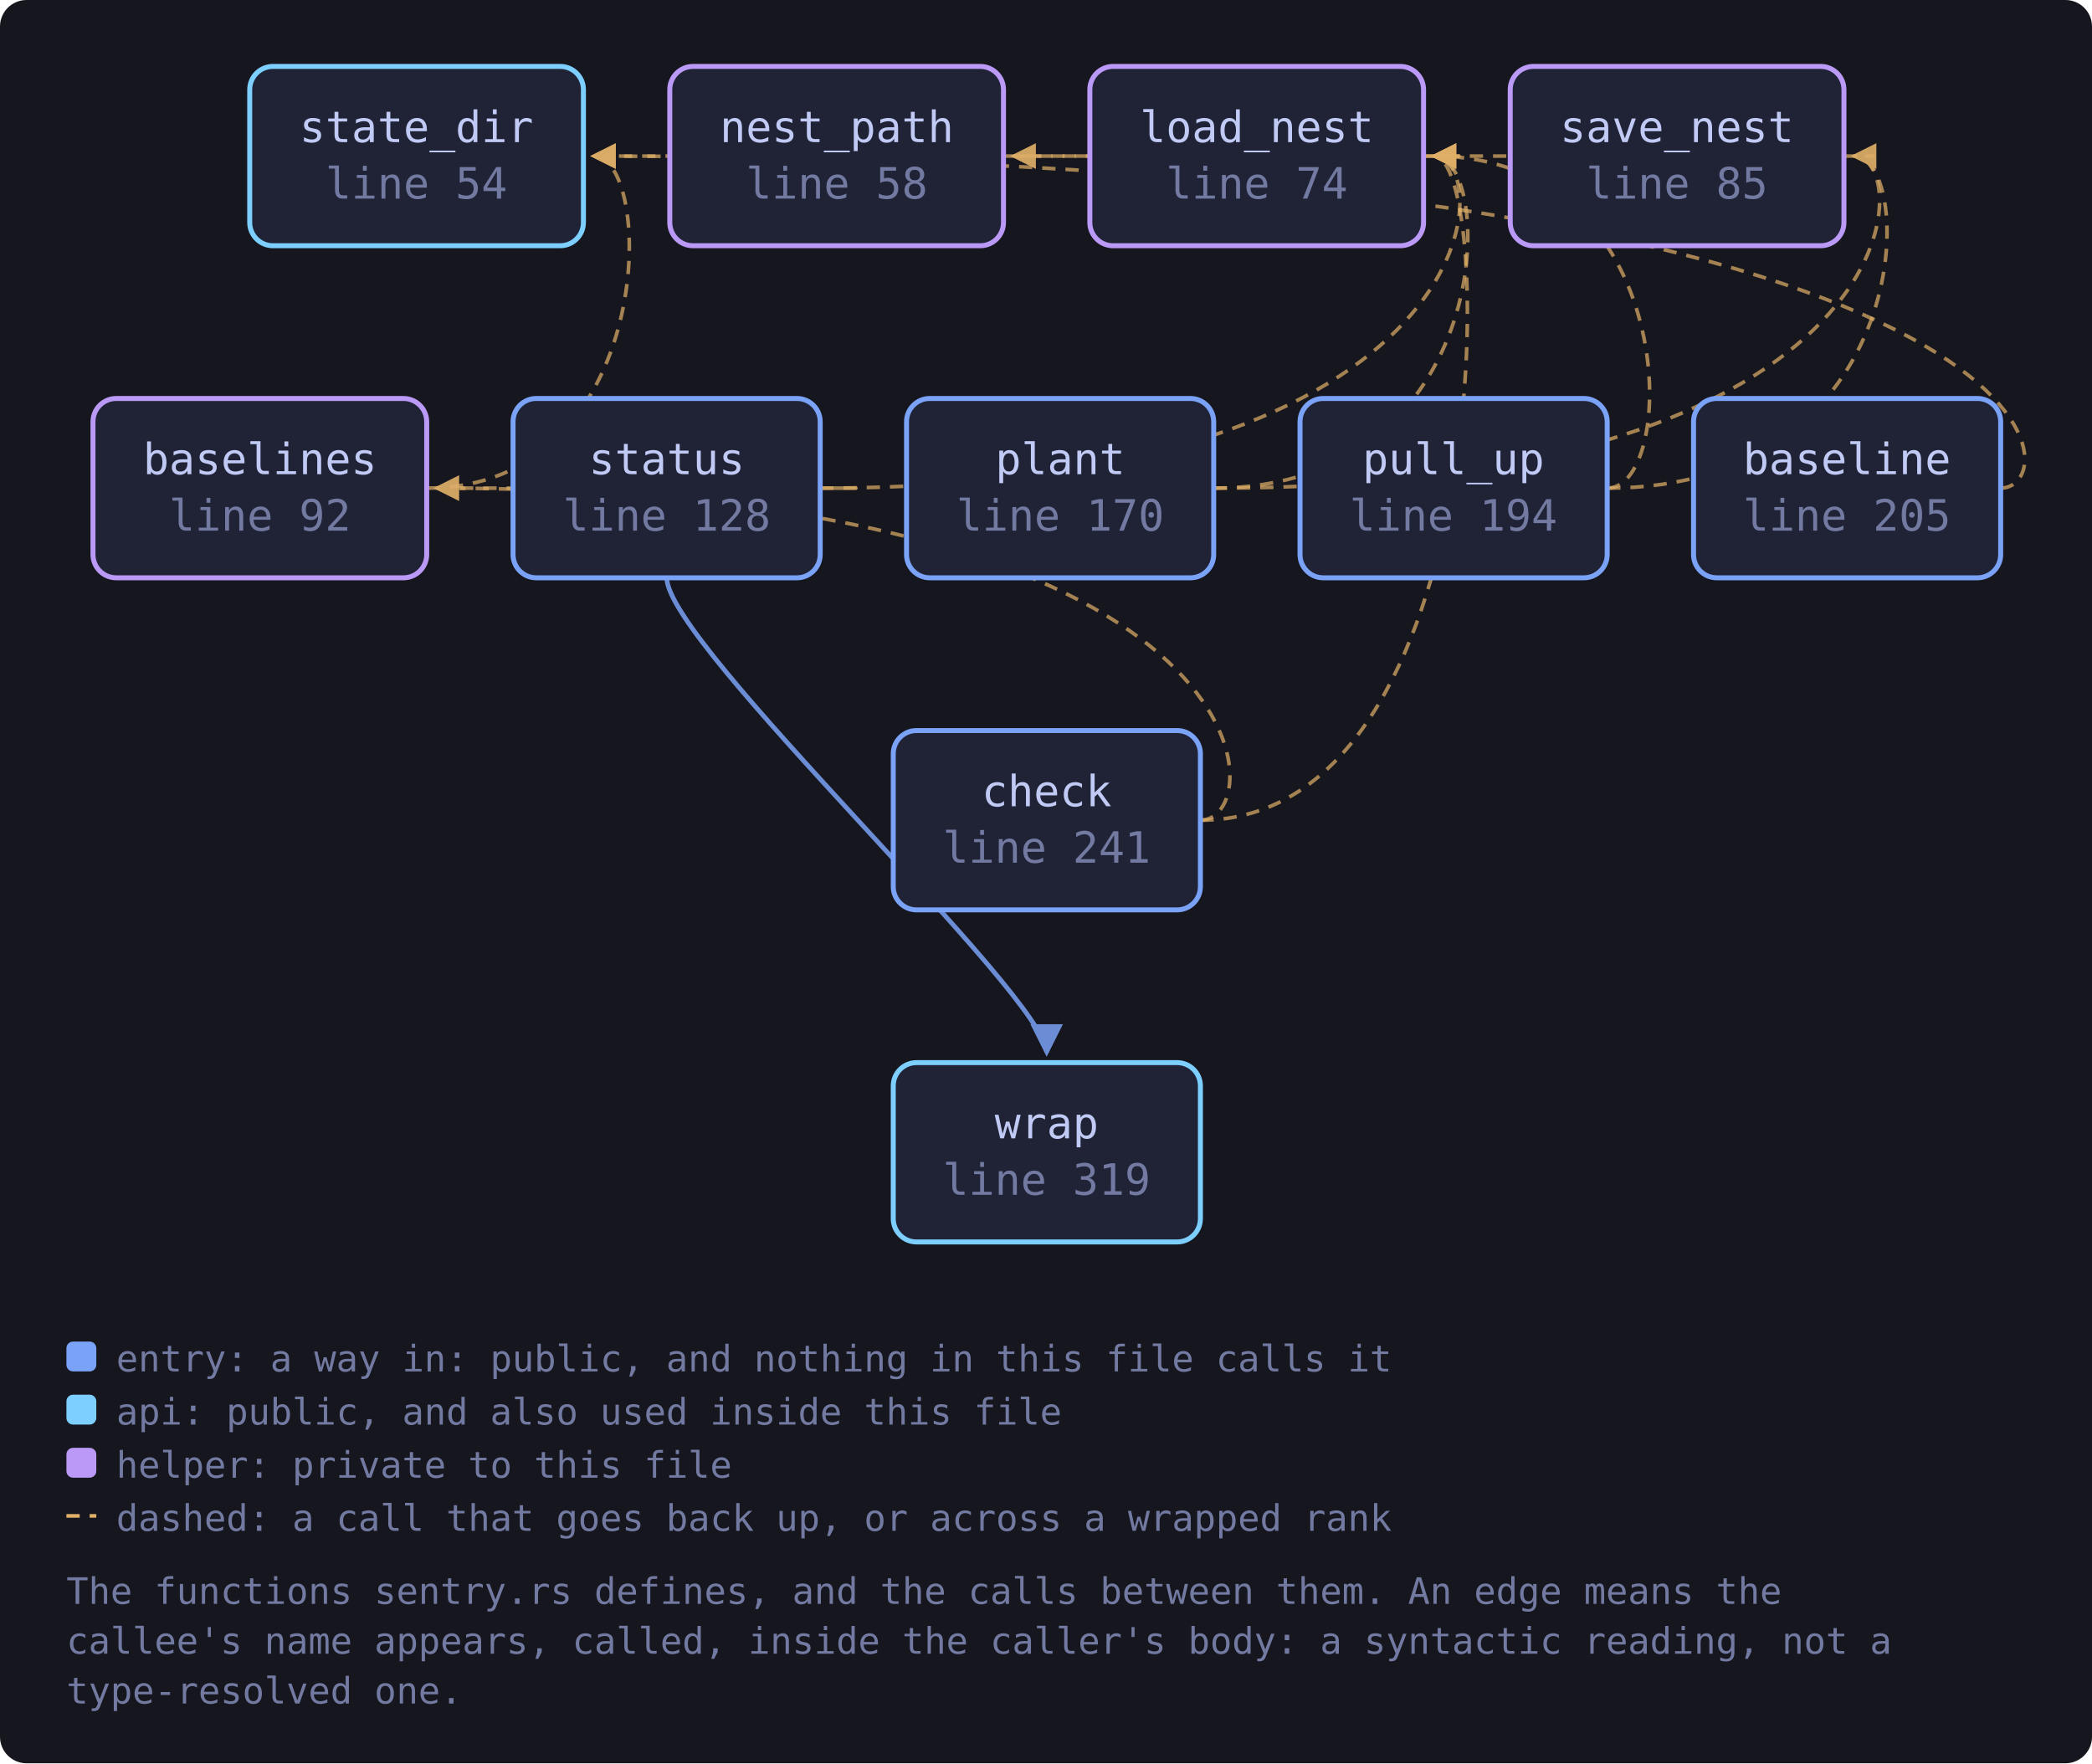
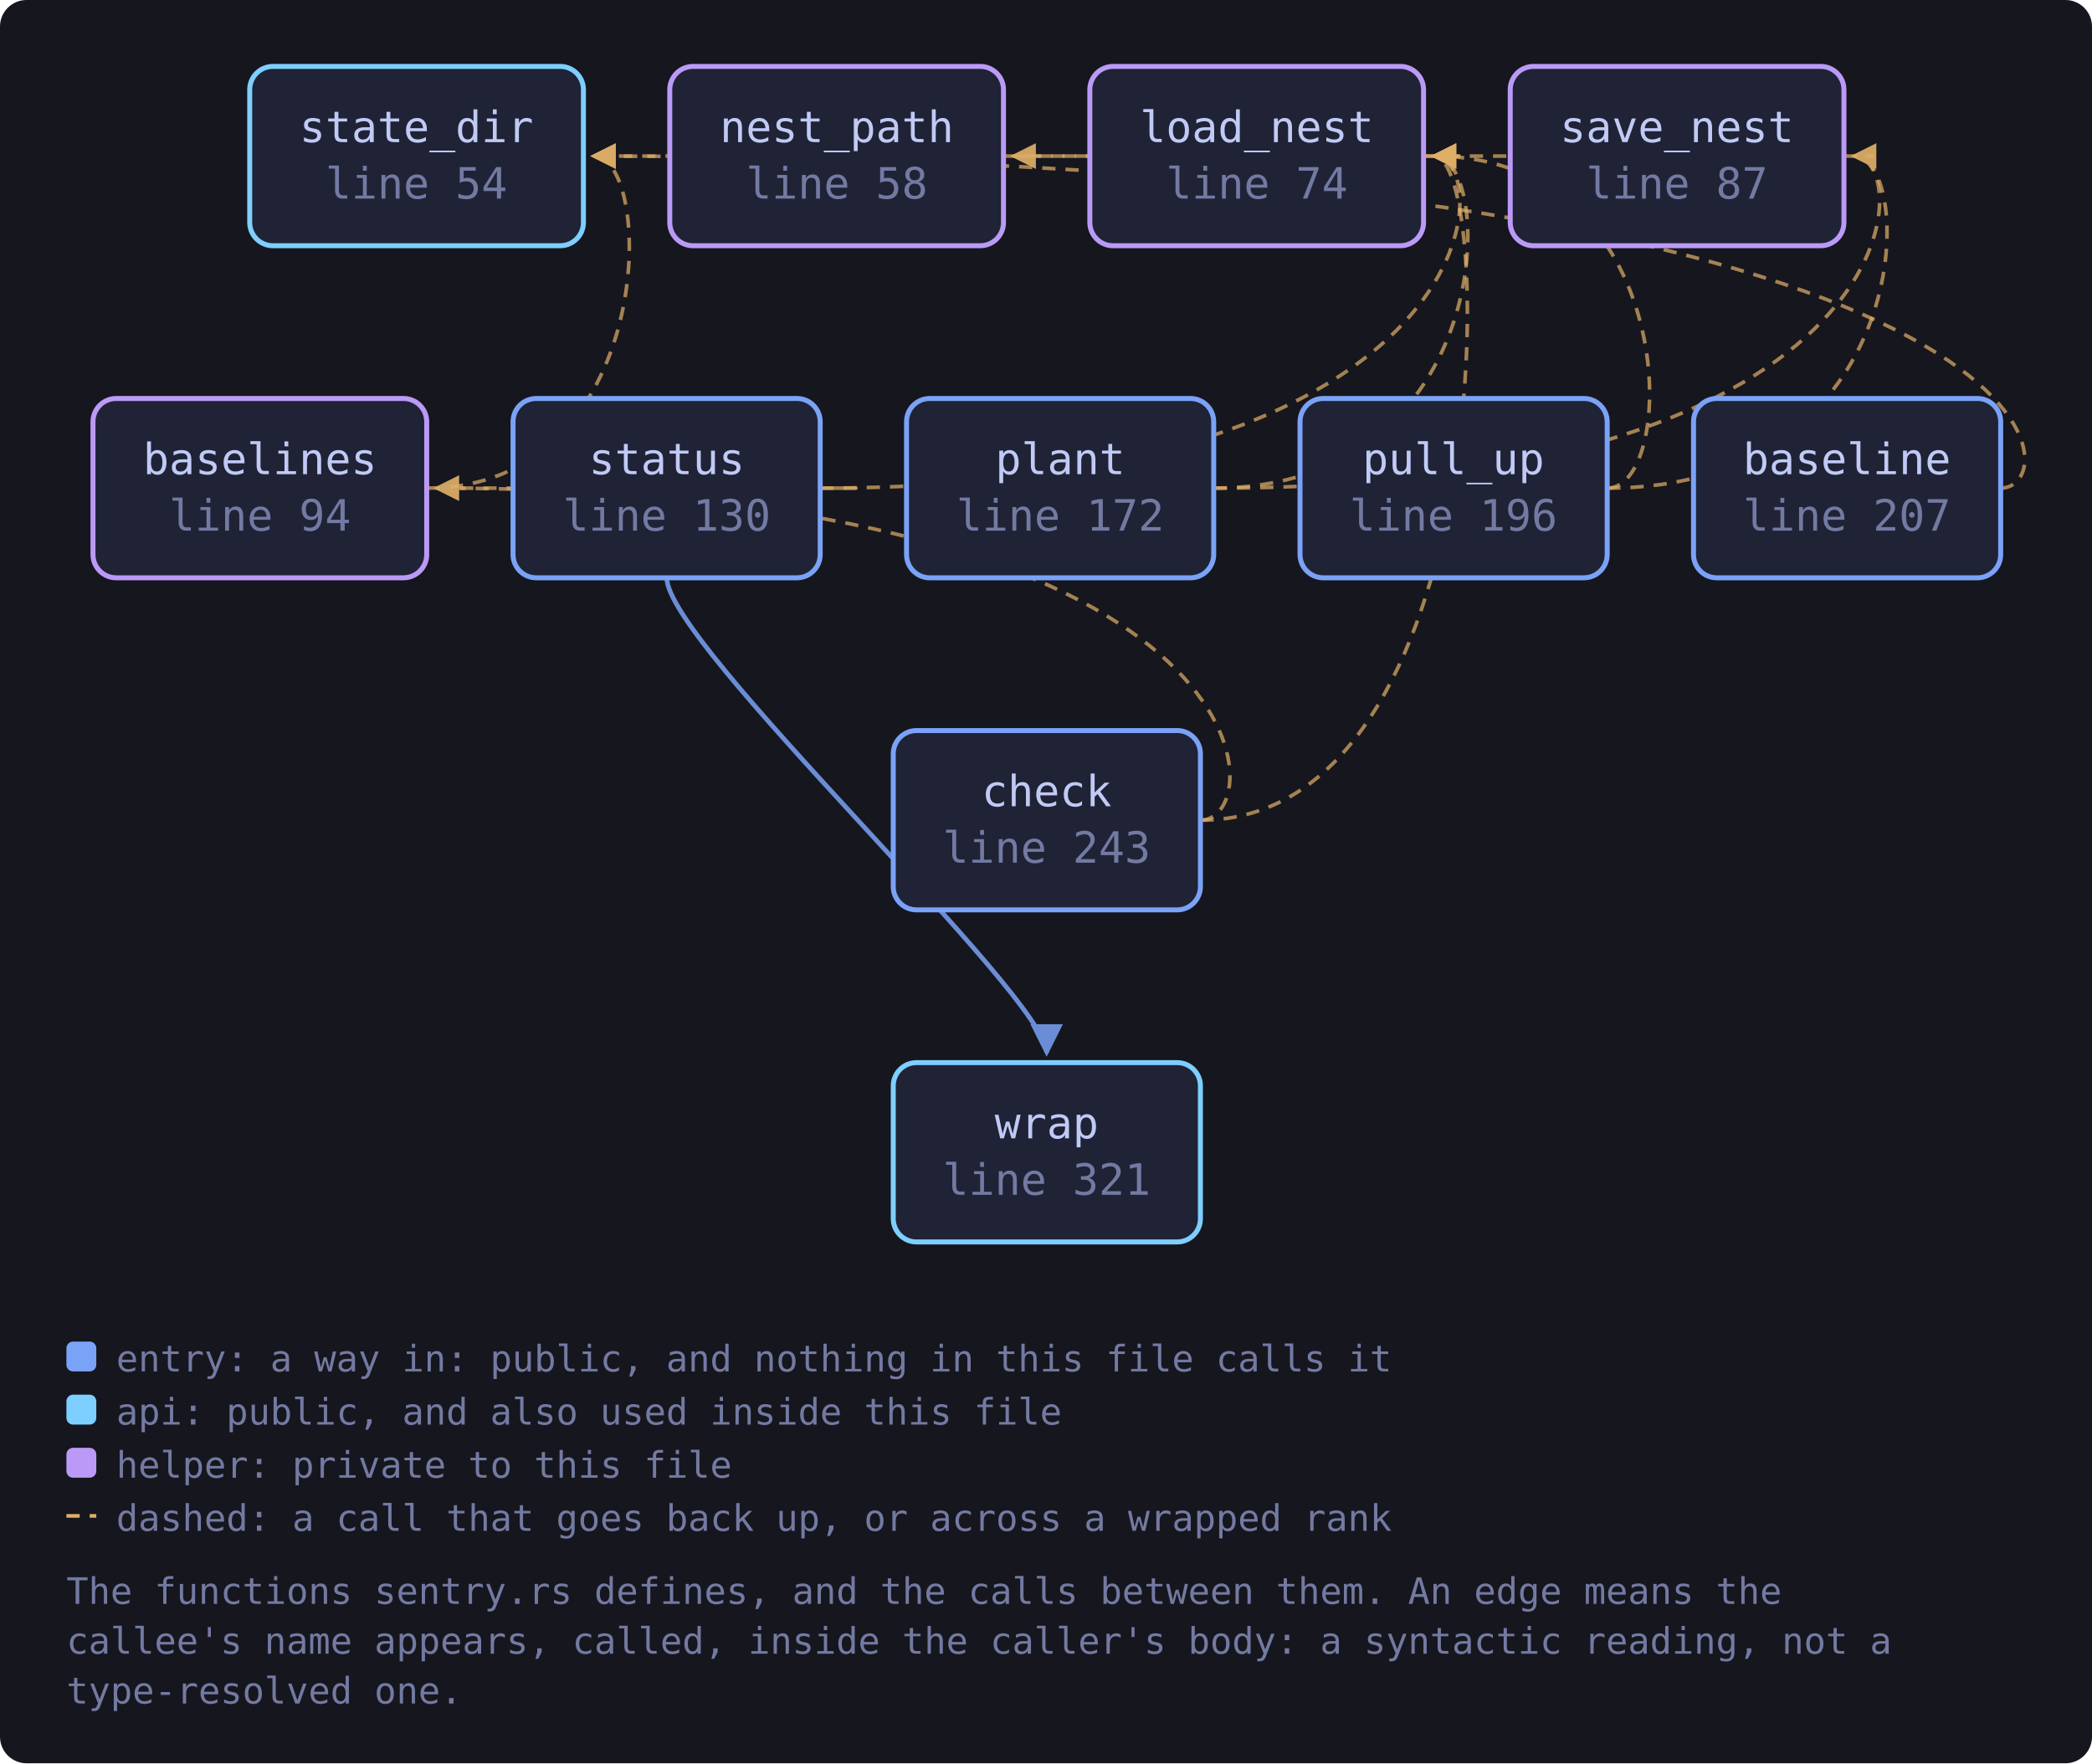
<svg xmlns="http://www.w3.org/2000/svg" viewBox="0 0 630 531" width="630" height="531" style="max-width:100%;height:auto" role="img" aria-label="flowchart">
  <defs>
    <marker id="a-muted" viewBox="0 0 8 8" refX="7" refY="4" markerWidth="7" markerHeight="7" orient="auto-start-reverse">
      <path d="M0 0 L8 4 L0 8 z" fill="var(--muted, #737aa2)" />
    </marker>
    <marker id="a-warn" viewBox="0 0 8 8" refX="7" refY="4" markerWidth="7" markerHeight="7" orient="auto-start-reverse">
      <path d="M0 0 L8 4 L0 8 z" fill="var(--warn, #e0af68)" />
    </marker>
    <marker id="a-accent" viewBox="0 0 8 8" refX="7" refY="4" markerWidth="7" markerHeight="7" orient="auto-start-reverse">
      <path d="M0 0 L8 4 L0 8 z" fill="var(--accent, #7aa2f7)" />
    </marker>
    <marker id="a-cyan" viewBox="0 0 8 8" refX="7" refY="4" markerWidth="7" markerHeight="7" orient="auto-start-reverse">
      <path d="M0 0 L8 4 L0 8 z" fill="var(--cyan, #7dcfff)" />
    </marker>
    <marker id="a-accent-2" viewBox="0 0 8 8" refX="7" refY="4" markerWidth="7" markerHeight="7" orient="auto-start-reverse">
      <path d="M0 0 L8 4 L0 8 z" fill="var(--accent-2, #bb9af7)" />
    </marker>
  </defs>
  <rect x="0" y="0" width="630" height="531" fill="var(--bg-inset, #16161e)" rx="8" />
  <path d="M602.5 147.0 C 624.5 147.0, 624.5 47.0, 178.7 47.0" fill="none" stroke="var(--warn, #e0af68)" stroke-width="1.1" opacity="0.7" stroke-dasharray="4 3" marker-end="url(#a-warn)" />
  <path d="M128.5 147.0 C 197.7 147.0, 197.7 47.0, 178.7 47.0" fill="none" stroke="var(--warn, #e0af68)" stroke-width="1.1" opacity="0.7" stroke-dasharray="4 3" marker-end="url(#a-warn)" />
  <path d="M361.5 247.0 C 383.5 247.0, 383.5 147.0, 131.5 147.0" fill="none" stroke="var(--warn, #e0af68)" stroke-width="1.1" opacity="0.7" stroke-dasharray="4 3" marker-end="url(#a-warn)" />
  <path d="M361.5 247.0 C 450.8 247.0, 450.8 47.0, 431.8 47.0" fill="none" stroke="var(--warn, #e0af68)" stroke-width="1.1" opacity="0.7" stroke-dasharray="4 3" marker-end="url(#a-warn)" />
  <path d="M428.8 47.0 C 450.8 47.0, 450.8 47.0, 305.2 47.0" fill="none" stroke="var(--warn, #e0af68)" stroke-width="1.1" opacity="0.7" stroke-dasharray="4 3" marker-end="url(#a-warn)" />
  <path d="M302.2 47.0 C 324.2 47.0, 324.2 47.0, 178.7 47.0" fill="none" stroke="var(--warn, #e0af68)" stroke-width="1.1" opacity="0.7" stroke-dasharray="4 3" marker-end="url(#a-warn)" />
  <path d="M365.5 147.0 C 450.8 147.0, 450.8 47.0, 431.8 47.0" fill="none" stroke="var(--warn, #e0af68)" stroke-width="1.1" opacity="0.7" stroke-dasharray="4 3" marker-end="url(#a-warn)" />
  <path d="M365.5 147.0 C 577.3 147.0, 577.3 47.0, 558.3 47.0" fill="none" stroke="var(--warn, #e0af68)" stroke-width="1.1" opacity="0.7" stroke-dasharray="4 3" marker-end="url(#a-warn)" />
  <path d="M484.0 147.0 C 506.0 147.0, 506.0 47.0, 431.8 47.0" fill="none" stroke="var(--warn, #e0af68)" stroke-width="1.1" opacity="0.7" stroke-dasharray="4 3" marker-end="url(#a-warn)" />
  <path d="M484.0 147.0 C 577.3 147.0, 577.3 47.0, 558.3 47.0" fill="none" stroke="var(--warn, #e0af68)" stroke-width="1.1" opacity="0.7" stroke-dasharray="4 3" marker-end="url(#a-warn)" />
  <path d="M555.3 47.0 C 577.3 47.0, 577.3 47.0, 305.2 47.0" fill="none" stroke="var(--warn, #e0af68)" stroke-width="1.1" opacity="0.7" stroke-dasharray="4 3" marker-end="url(#a-warn)" />
  <path d="M247.0 147.0 C 269.0 147.0, 269.0 147.0, 131.5 147.0" fill="none" stroke="var(--warn, #e0af68)" stroke-width="1.1" opacity="0.7" stroke-dasharray="4 3" marker-end="url(#a-warn)" />
  <path d="M247.0 147.0 C 450.8 147.0, 450.8 47.0, 431.8 47.0" fill="none" stroke="var(--warn, #e0af68)" stroke-width="1.1" opacity="0.7" stroke-dasharray="4 3" marker-end="url(#a-warn)" />
  <path d="M200.8 174.0 C 200.8 194.0, 315.2 300.0, 315.2 317.0" fill="none" stroke="var(--accent, #7aa2f7)" stroke-width="1.4" opacity="0.85" marker-end="url(#a-accent)" />
  <a href="https://github.com/tilas01/veilvoice/blob/main/crates/veilvoice-cli/src/sentry.rs#L54" target="_blank" rel="noopener noreferrer">
    <rect x="75.2" y="20.0" width="100.5" height="54.0" rx="7" fill="var(--bg-soft, #1f2335)" stroke="var(--cyan, #7dcfff)" stroke-width="1.5" />
    <text x="125.4" y="42.8" font-family="ui-monospace, SFMono-Regular, Menlo, Consolas, monospace" font-size="13" fill="var(--fg, #c0caf5)" text-anchor="middle">state_dir</text>
    <text x="125.4" y="59.8" font-family="ui-monospace, SFMono-Regular, Menlo, Consolas, monospace" font-size="13" fill="var(--muted, #737aa2)" text-anchor="middle">line 54</text>
  </a>
  <a href="https://github.com/tilas01/veilvoice/blob/main/crates/veilvoice-cli/src/sentry.rs#L58" target="_blank" rel="noopener noreferrer">
    <rect x="201.7" y="20.0" width="100.5" height="54.0" rx="7" fill="var(--bg-soft, #1f2335)" stroke="var(--accent-2, #bb9af7)" stroke-width="1.5" />
    <text x="252.0" y="42.8" font-family="ui-monospace, SFMono-Regular, Menlo, Consolas, monospace" font-size="13" fill="var(--fg, #c0caf5)" text-anchor="middle">nest_path</text>
    <text x="252.0" y="59.8" font-family="ui-monospace, SFMono-Regular, Menlo, Consolas, monospace" font-size="13" fill="var(--muted, #737aa2)" text-anchor="middle">line 58</text>
  </a>
  <a href="https://github.com/tilas01/veilvoice/blob/main/crates/veilvoice-cli/src/sentry.rs#L74" target="_blank" rel="noopener noreferrer">
    <rect x="328.2" y="20.0" width="100.5" height="54.0" rx="7" fill="var(--bg-soft, #1f2335)" stroke="var(--accent-2, #bb9af7)" stroke-width="1.5" />
    <text x="378.5" y="42.8" font-family="ui-monospace, SFMono-Regular, Menlo, Consolas, monospace" font-size="13" fill="var(--fg, #c0caf5)" text-anchor="middle">load_nest</text>
    <text x="378.5" y="59.8" font-family="ui-monospace, SFMono-Regular, Menlo, Consolas, monospace" font-size="13" fill="var(--muted, #737aa2)" text-anchor="middle">line 74</text>
  </a>
-   <a href="https://github.com/tilas01/veilvoice/blob/main/crates/veilvoice-cli/src/sentry.rs#L85" target="_blank" rel="noopener noreferrer">
+   <a href="https://github.com/tilas01/veilvoice/blob/main/crates/veilvoice-cli/src/sentry.rs#L87" target="_blank" rel="noopener noreferrer">
    <rect x="454.8" y="20.0" width="100.5" height="54.0" rx="7" fill="var(--bg-soft, #1f2335)" stroke="var(--accent-2, #bb9af7)" stroke-width="1.5" />
    <text x="505.0" y="42.8" font-family="ui-monospace, SFMono-Regular, Menlo, Consolas, monospace" font-size="13" fill="var(--fg, #c0caf5)" text-anchor="middle">save_nest</text>
-     <text x="505.0" y="59.8" font-family="ui-monospace, SFMono-Regular, Menlo, Consolas, monospace" font-size="13" fill="var(--muted, #737aa2)" text-anchor="middle">line 85</text>
+     <text x="505.0" y="59.8" font-family="ui-monospace, SFMono-Regular, Menlo, Consolas, monospace" font-size="13" fill="var(--muted, #737aa2)" text-anchor="middle">line 87</text>
  </a>
-   <a href="https://github.com/tilas01/veilvoice/blob/main/crates/veilvoice-cli/src/sentry.rs#L92" target="_blank" rel="noopener noreferrer">
+   <a href="https://github.com/tilas01/veilvoice/blob/main/crates/veilvoice-cli/src/sentry.rs#L94" target="_blank" rel="noopener noreferrer">
    <rect x="28.0" y="120.0" width="100.5" height="54.0" rx="7" fill="var(--bg-soft, #1f2335)" stroke="var(--accent-2, #bb9af7)" stroke-width="1.5" />
    <text x="78.3" y="142.8" font-family="ui-monospace, SFMono-Regular, Menlo, Consolas, monospace" font-size="13" fill="var(--fg, #c0caf5)" text-anchor="middle">baselines</text>
-     <text x="78.3" y="159.8" font-family="ui-monospace, SFMono-Regular, Menlo, Consolas, monospace" font-size="13" fill="var(--muted, #737aa2)" text-anchor="middle">line 92</text>
+     <text x="78.3" y="159.8" font-family="ui-monospace, SFMono-Regular, Menlo, Consolas, monospace" font-size="13" fill="var(--muted, #737aa2)" text-anchor="middle">line 94</text>
  </a>
-   <a href="https://github.com/tilas01/veilvoice/blob/main/crates/veilvoice-cli/src/sentry.rs#L128" target="_blank" rel="noopener noreferrer">
+   <a href="https://github.com/tilas01/veilvoice/blob/main/crates/veilvoice-cli/src/sentry.rs#L130" target="_blank" rel="noopener noreferrer">
    <rect x="154.5" y="120.0" width="92.5" height="54.0" rx="7" fill="var(--bg-soft, #1f2335)" stroke="var(--accent, #7aa2f7)" stroke-width="1.5" />
    <text x="200.8" y="142.8" font-family="ui-monospace, SFMono-Regular, Menlo, Consolas, monospace" font-size="13" fill="var(--fg, #c0caf5)" text-anchor="middle">status</text>
-     <text x="200.8" y="159.8" font-family="ui-monospace, SFMono-Regular, Menlo, Consolas, monospace" font-size="13" fill="var(--muted, #737aa2)" text-anchor="middle">line 128</text>
+     <text x="200.8" y="159.8" font-family="ui-monospace, SFMono-Regular, Menlo, Consolas, monospace" font-size="13" fill="var(--muted, #737aa2)" text-anchor="middle">line 130</text>
  </a>
-   <a href="https://github.com/tilas01/veilvoice/blob/main/crates/veilvoice-cli/src/sentry.rs#L170" target="_blank" rel="noopener noreferrer">
+   <a href="https://github.com/tilas01/veilvoice/blob/main/crates/veilvoice-cli/src/sentry.rs#L172" target="_blank" rel="noopener noreferrer">
    <rect x="273.0" y="120.0" width="92.5" height="54.0" rx="7" fill="var(--bg-soft, #1f2335)" stroke="var(--accent, #7aa2f7)" stroke-width="1.5" />
    <text x="319.3" y="142.8" font-family="ui-monospace, SFMono-Regular, Menlo, Consolas, monospace" font-size="13" fill="var(--fg, #c0caf5)" text-anchor="middle">plant</text>
-     <text x="319.3" y="159.8" font-family="ui-monospace, SFMono-Regular, Menlo, Consolas, monospace" font-size="13" fill="var(--muted, #737aa2)" text-anchor="middle">line 170</text>
+     <text x="319.3" y="159.8" font-family="ui-monospace, SFMono-Regular, Menlo, Consolas, monospace" font-size="13" fill="var(--muted, #737aa2)" text-anchor="middle">line 172</text>
  </a>
-   <a href="https://github.com/tilas01/veilvoice/blob/main/crates/veilvoice-cli/src/sentry.rs#L194" target="_blank" rel="noopener noreferrer">
+   <a href="https://github.com/tilas01/veilvoice/blob/main/crates/veilvoice-cli/src/sentry.rs#L196" target="_blank" rel="noopener noreferrer">
    <rect x="391.5" y="120.0" width="92.5" height="54.0" rx="7" fill="var(--bg-soft, #1f2335)" stroke="var(--accent, #7aa2f7)" stroke-width="1.5" />
    <text x="437.7" y="142.8" font-family="ui-monospace, SFMono-Regular, Menlo, Consolas, monospace" font-size="13" fill="var(--fg, #c0caf5)" text-anchor="middle">pull_up</text>
-     <text x="437.7" y="159.8" font-family="ui-monospace, SFMono-Regular, Menlo, Consolas, monospace" font-size="13" fill="var(--muted, #737aa2)" text-anchor="middle">line 194</text>
+     <text x="437.7" y="159.8" font-family="ui-monospace, SFMono-Regular, Menlo, Consolas, monospace" font-size="13" fill="var(--muted, #737aa2)" text-anchor="middle">line 196</text>
  </a>
-   <a href="https://github.com/tilas01/veilvoice/blob/main/crates/veilvoice-cli/src/sentry.rs#L205" target="_blank" rel="noopener noreferrer">
+   <a href="https://github.com/tilas01/veilvoice/blob/main/crates/veilvoice-cli/src/sentry.rs#L207" target="_blank" rel="noopener noreferrer">
    <rect x="510.0" y="120.0" width="92.5" height="54.0" rx="7" fill="var(--bg-soft, #1f2335)" stroke="var(--accent, #7aa2f7)" stroke-width="1.5" />
    <text x="556.2" y="142.8" font-family="ui-monospace, SFMono-Regular, Menlo, Consolas, monospace" font-size="13" fill="var(--fg, #c0caf5)" text-anchor="middle">baseline</text>
-     <text x="556.2" y="159.8" font-family="ui-monospace, SFMono-Regular, Menlo, Consolas, monospace" font-size="13" fill="var(--muted, #737aa2)" text-anchor="middle">line 205</text>
+     <text x="556.2" y="159.8" font-family="ui-monospace, SFMono-Regular, Menlo, Consolas, monospace" font-size="13" fill="var(--muted, #737aa2)" text-anchor="middle">line 207</text>
  </a>
-   <a href="https://github.com/tilas01/veilvoice/blob/main/crates/veilvoice-cli/src/sentry.rs#L241" target="_blank" rel="noopener noreferrer">
+   <a href="https://github.com/tilas01/veilvoice/blob/main/crates/veilvoice-cli/src/sentry.rs#L243" target="_blank" rel="noopener noreferrer">
    <rect x="269.0" y="220.0" width="92.5" height="54.0" rx="7" fill="var(--bg-soft, #1f2335)" stroke="var(--accent, #7aa2f7)" stroke-width="1.5" />
    <text x="315.2" y="242.8" font-family="ui-monospace, SFMono-Regular, Menlo, Consolas, monospace" font-size="13" fill="var(--fg, #c0caf5)" text-anchor="middle">check</text>
-     <text x="315.2" y="259.8" font-family="ui-monospace, SFMono-Regular, Menlo, Consolas, monospace" font-size="13" fill="var(--muted, #737aa2)" text-anchor="middle">line 241</text>
+     <text x="315.2" y="259.8" font-family="ui-monospace, SFMono-Regular, Menlo, Consolas, monospace" font-size="13" fill="var(--muted, #737aa2)" text-anchor="middle">line 243</text>
  </a>
-   <a href="https://github.com/tilas01/veilvoice/blob/main/crates/veilvoice-cli/src/sentry.rs#L319" target="_blank" rel="noopener noreferrer">
+   <a href="https://github.com/tilas01/veilvoice/blob/main/crates/veilvoice-cli/src/sentry.rs#L321" target="_blank" rel="noopener noreferrer">
    <rect x="269.0" y="320.0" width="92.5" height="54.0" rx="7" fill="var(--bg-soft, #1f2335)" stroke="var(--cyan, #7dcfff)" stroke-width="1.5" />
    <text x="315.2" y="342.8" font-family="ui-monospace, SFMono-Regular, Menlo, Consolas, monospace" font-size="13" fill="var(--fg, #c0caf5)" text-anchor="middle">wrap</text>
-     <text x="315.2" y="359.8" font-family="ui-monospace, SFMono-Regular, Menlo, Consolas, monospace" font-size="13" fill="var(--muted, #737aa2)" text-anchor="middle">line 319</text>
+     <text x="315.2" y="359.8" font-family="ui-monospace, SFMono-Regular, Menlo, Consolas, monospace" font-size="13" fill="var(--muted, #737aa2)" text-anchor="middle">line 321</text>
  </a>
  <rect x="20.0" y="404.0" width="9" height="9" rx="2" fill="var(--accent, #7aa2f7)" />
  <text x="35.0" y="413.0" font-family="ui-monospace, SFMono-Regular, Menlo, Consolas, monospace" font-size="11" fill="var(--muted, #737aa2)">entry: a way in: public, and nothing in this file calls it</text>
  <rect x="20.0" y="420.0" width="9" height="9" rx="2" fill="var(--cyan, #7dcfff)" />
  <text x="35.0" y="429.0" font-family="ui-monospace, SFMono-Regular, Menlo, Consolas, monospace" font-size="11" fill="var(--muted, #737aa2)">api: public, and also used inside this file</text>
  <rect x="20.0" y="436.0" width="9" height="9" rx="2" fill="var(--accent-2, #bb9af7)" />
  <text x="35.0" y="445.0" font-family="ui-monospace, SFMono-Regular, Menlo, Consolas, monospace" font-size="11" fill="var(--muted, #737aa2)">helper: private to this file</text>
  <path d="M20.0 456.5 L29.0 456.5" stroke="var(--warn, #e0af68)" stroke-width="1.1" stroke-dasharray="4 3" />
  <text x="35.0" y="461.0" font-family="ui-monospace, SFMono-Regular, Menlo, Consolas, monospace" font-size="11" fill="var(--muted, #737aa2)">dashed: a call that goes back up, or across a wrapped rank</text>
  <text x="20.0" y="483.0" font-family="ui-monospace, SFMono-Regular, Menlo, Consolas, monospace" font-size="11" fill="var(--muted, #737aa2)">The functions sentry.rs defines, and the calls between them. An edge means the</text>
  <text x="20.0" y="498.0" font-family="ui-monospace, SFMono-Regular, Menlo, Consolas, monospace" font-size="11" fill="var(--muted, #737aa2)">callee's name appears, called, inside the caller's body: a syntactic reading, not a</text>
  <text x="20.0" y="513.0" font-family="ui-monospace, SFMono-Regular, Menlo, Consolas, monospace" font-size="11" fill="var(--muted, #737aa2)">type-resolved one.</text>
</svg>
